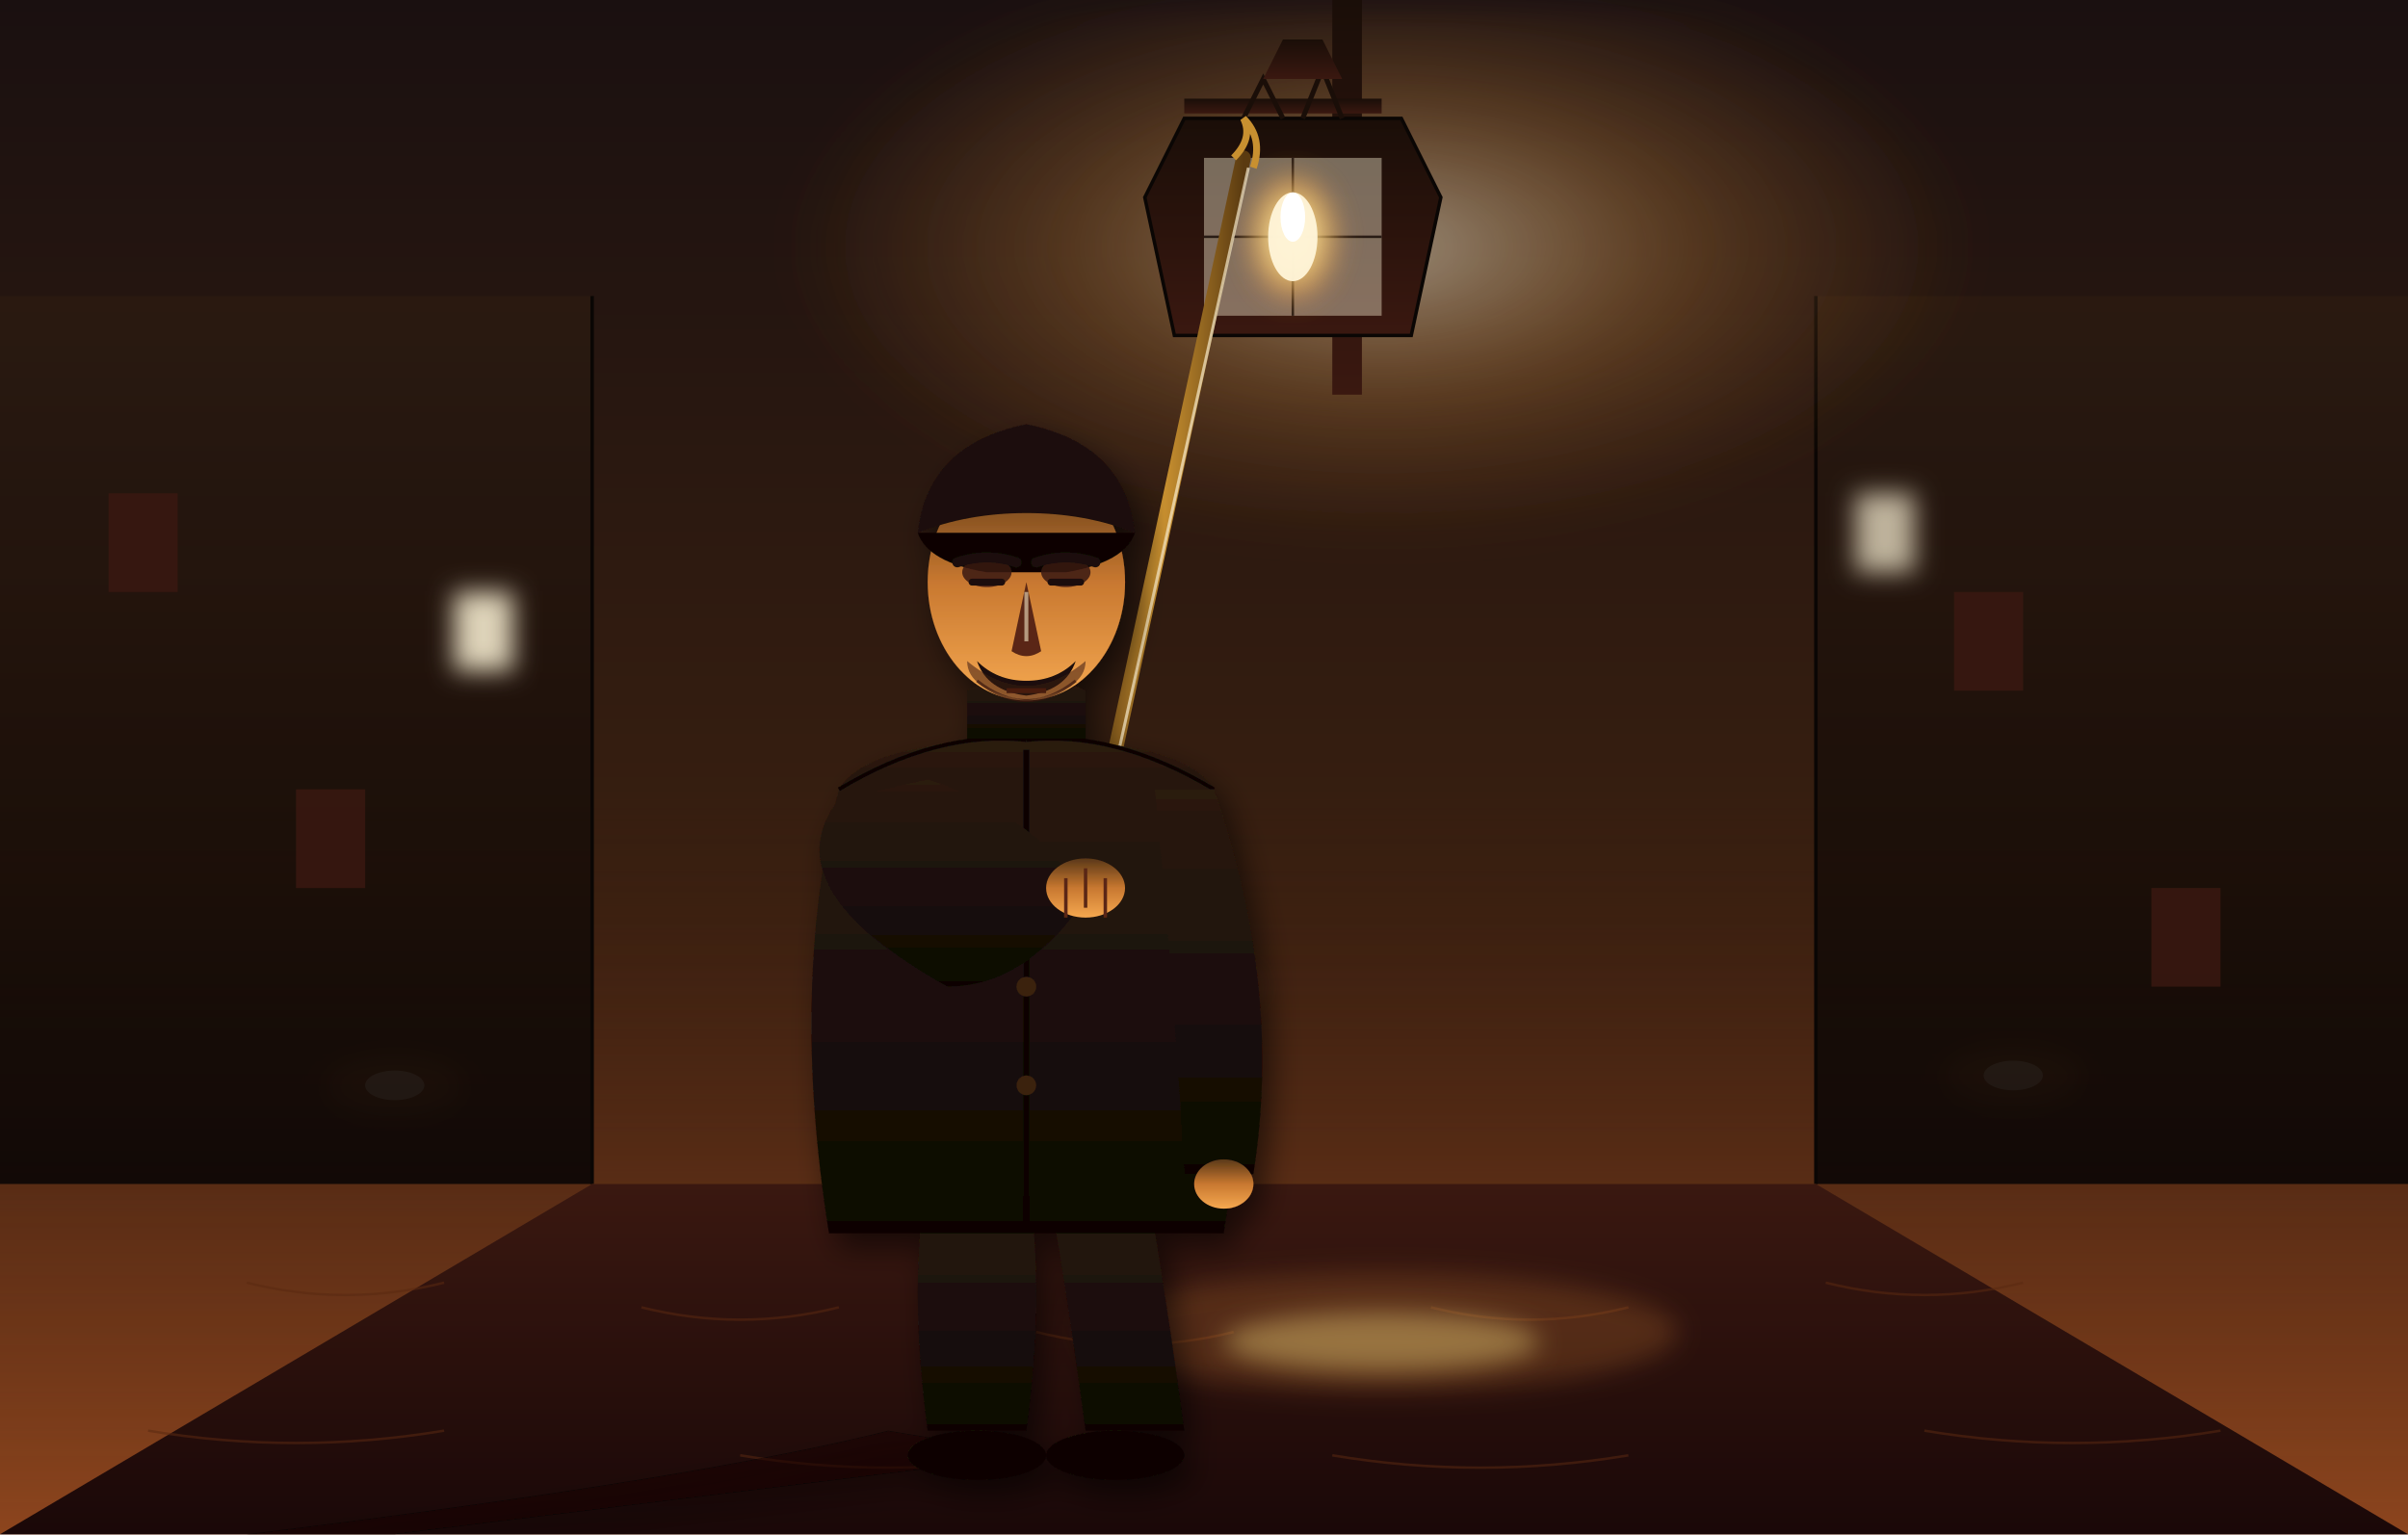
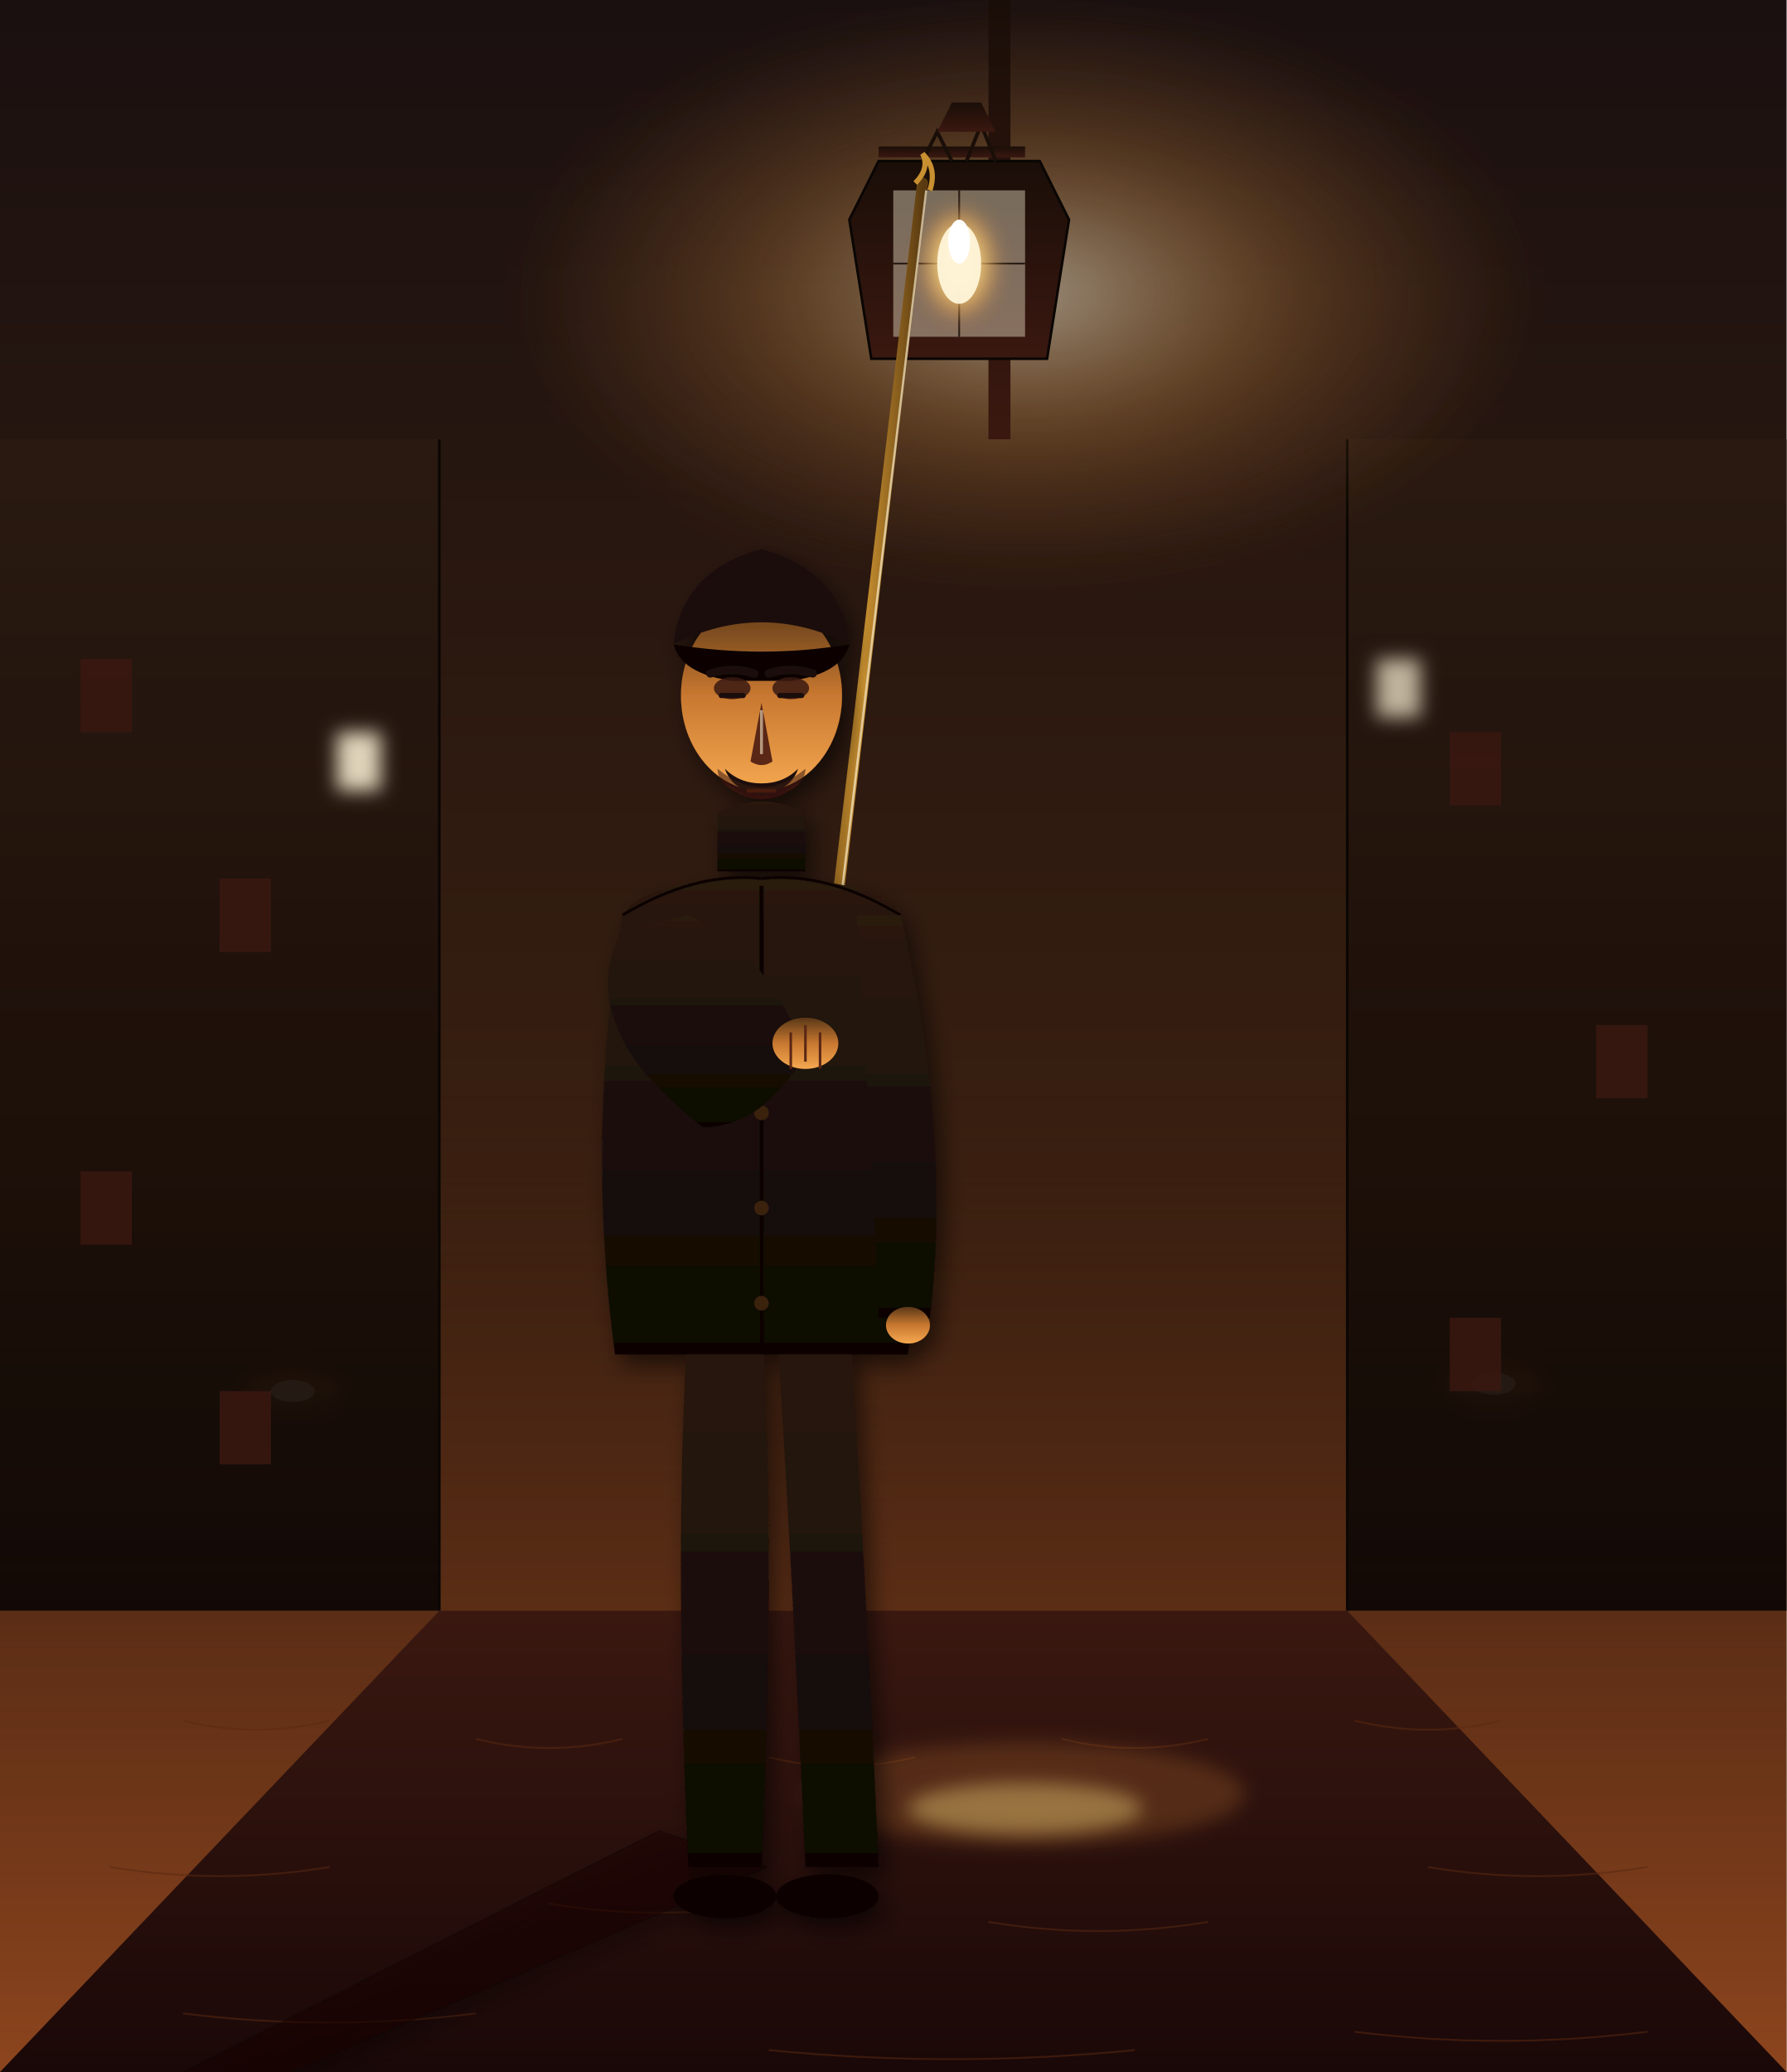
- <svg xmlns="http://www.w3.org/2000/svg" viewBox="0 0 488 311" width="488" height="311">
+ <svg xmlns="http://www.w3.org/2000/svg" viewBox="0 0 488 566" width="488" height="566">
  <defs>
    <linearGradient id="p5p2sky" x1="0%" y1="0%" x2="0%" y2="100%">
      <stop offset="0%" stop-color="#1a1010" />
      <stop offset="60%" stop-color="#3a2010" />
      <stop offset="100%" stop-color="#5a3018" />
    </linearGradient>
    <linearGradient id="p5p2fog" x1="0%" y1="0%" x2="0%" y2="100%">
      <stop offset="0%" stop-color="#3a1810" stop-opacity="0" />
      <stop offset="60%" stop-color="#7a3818" stop-opacity="0.45" />
      <stop offset="100%" stop-color="#a85020" stop-opacity="0.65" />
    </linearGradient>
    <linearGradient id="p5p2coat" x1="0%" y1="0%" x2="0%" y2="100%">
      <stop offset="0%" stop-color="#2a1a10" />
      <stop offset="60%" stop-color="#1a0e08" />
      <stop offset="100%" stop-color="#0a0604" />
    </linearGradient>
    <linearGradient id="p5p2skin" x1="0%" y1="100%" x2="0%" y2="0%">
      <stop offset="0%" stop-color="#f5a850" />
      <stop offset="50%" stop-color="#c87830" />
      <stop offset="100%" stop-color="#5a3818" />
    </linearGradient>
    <linearGradient id="p5p2cobble" x1="0%" y1="0%" x2="0%" y2="100%">
      <stop offset="0%" stop-color="#3a1810" />
      <stop offset="100%" stop-color="#1a0808" />
    </linearGradient>
    <linearGradient id="p5p2brass" x1="0%" y1="0%" x2="100%" y2="0%">
      <stop offset="0%" stop-color="#5a3a10" />
      <stop offset="50%" stop-color="#c89030" />
      <stop offset="100%" stop-color="#5a3a10" />
    </linearGradient>
    <linearGradient id="p5p2iron" x1="0%" y1="0%" x2="0%" y2="100%">
      <stop offset="0%" stop-color="#1a0e08" />
      <stop offset="100%" stop-color="#3a1810" />
    </linearGradient>
    <radialGradient id="p5p2flame" cx="50%" cy="50%">
      <stop offset="0%" stop-color="#fff5d8" stop-opacity="0.95" />
      <stop offset="40%" stop-color="#ffe080" stop-opacity="0.9" />
      <stop offset="80%" stop-color="#f5a850" stop-opacity="0.55" />
      <stop offset="100%" stop-color="#c87830" stop-opacity="0" />
    </radialGradient>
    <radialGradient id="p5p2lampHalo" cx="50%" cy="50%">
      <stop offset="0%" stop-color="#fff5d8" stop-opacity="0.55" />
      <stop offset="50%" stop-color="#f5a850" stop-opacity="0.25" />
      <stop offset="100%" stop-color="#c87830" stop-opacity="0" />
    </radialGradient>
    <filter id="p5p2bloom" x="-50%" y="-50%" width="200%" height="200%">
      <feGaussianBlur stdDeviation="2.5" />
    </filter>
    <filter id="p5p2strongBloom" x="-50%" y="-50%" width="200%" height="200%">
      <feGaussianBlur stdDeviation="5" />
    </filter>
    <filter id="p5p2dropShadow" x="-50%" y="-50%" width="200%" height="200%">
      <feDropShadow dx="2" dy="3" stdDeviation="3" flood-color="#000" flood-opacity="0.55" />
    </filter>
    <filter id="balloonShadow" x="-10%" y="-10%" width="120%" height="120%">
      <feDropShadow dx="0" dy="2" stdDeviation="2.5" flood-color="#000" flood-opacity="0.45" />
    </filter>
  </defs>
  <g id="p5p2-bg">
-     <rect width="488" height="311" fill="url(#p5p2sky)" />
-     <rect y="160" width="488" height="151" fill="url(#p5p2fog)" />
-     <ellipse cx="80" cy="220" rx="14" ry="6" fill="#c87830" opacity="0.45" filter="url(#p5p2bloom)" />
-     <ellipse cx="80" cy="220" rx="6" ry="3" fill="#fff5d8" opacity="0.6" />
-     <ellipse cx="408" cy="218" rx="14" ry="6" fill="#c87830" opacity="0.45" filter="url(#p5p2bloom)" />
-     <ellipse cx="408" cy="218" rx="6" ry="3" fill="#fff5d8" opacity="0.6" />
-     <ellipse cx="244" cy="200" rx="10" ry="4" fill="#c87830" opacity="0.35" filter="url(#p5p2bloom)" />
-     <ellipse cx="244" cy="200" rx="4" ry="2" fill="#ffe080" opacity="0.55" />
+     <rect width="488" height="566" fill="url(#p5p2sky)" />
+     <rect y="280" width="488" height="286" fill="url(#p5p2fog)" />
+     <ellipse cx="80" cy="380" rx="14" ry="6" fill="#c87830" opacity="0.45" filter="url(#p5p2bloom)" />
+     <ellipse cx="80" cy="380" rx="6" ry="3" fill="#fff5d8" opacity="0.6" />
+     <ellipse cx="408" cy="378" rx="14" ry="6" fill="#c87830" opacity="0.45" filter="url(#p5p2bloom)" />
+     <ellipse cx="408" cy="378" rx="6" ry="3" fill="#fff5d8" opacity="0.6" />
+     <ellipse cx="244" cy="350" rx="10" ry="4" fill="#c87830" opacity="0.35" filter="url(#p5p2bloom)" />
+     <ellipse cx="244" cy="350" rx="4" ry="2" fill="#ffe080" opacity="0.55" />
  </g>
  <g id="p5p2-houses">
-     <rect x="0" y="60" width="120" height="180" fill="url(#p5p2coat)" opacity="0.9" />
-     <line x1="120" y1="60" x2="120" y2="240" stroke="#0a0604" stroke-width="0.7" />
-     <rect x="22" y="100" width="14" height="20" fill="#3a1810" opacity="0.85" />
-     <rect x="60" y="160" width="14" height="20" fill="#3a1810" opacity="0.85" />
-     <rect x="92" y="120" width="12" height="16" fill="#fff5d8" opacity="0.85" filter="url(#p5p2bloom)" />
-     <rect x="368" y="60" width="120" height="180" fill="url(#p5p2coat)" opacity="0.9" />
-     <line x1="368" y1="60" x2="368" y2="240" stroke="#0a0604" stroke-width="0.7" />
-     <rect x="396" y="120" width="14" height="20" fill="#3a1810" opacity="0.85" />
-     <rect x="436" y="180" width="14" height="20" fill="#3a1810" opacity="0.85" />
-     <rect x="376" y="100" width="12" height="16" fill="#fff5d8" opacity="0.7" filter="url(#p5p2bloom)" />
+     <rect x="0" y="120" width="120" height="320" fill="url(#p5p2coat)" opacity="0.9" />
+     <line x1="120" y1="120" x2="120" y2="440" stroke="#0a0604" stroke-width="0.7" />
+     <rect x="22" y="180" width="14" height="20" fill="#3a1810" opacity="0.85" />
+     <rect x="60" y="240" width="14" height="20" fill="#3a1810" opacity="0.85" />
+     <rect x="22" y="320" width="14" height="20" fill="#3a1810" opacity="0.85" />
+     <rect x="60" y="380" width="14" height="20" fill="#3a1810" opacity="0.85" />
+     <rect x="92" y="200" width="12" height="16" fill="#fff5d8" opacity="0.85" filter="url(#p5p2bloom)" />
+     <rect x="368" y="120" width="120" height="320" fill="url(#p5p2coat)" opacity="0.9" />
+     <line x1="368" y1="120" x2="368" y2="440" stroke="#0a0604" stroke-width="0.7" />
+     <rect x="396" y="200" width="14" height="20" fill="#3a1810" opacity="0.85" />
+     <rect x="436" y="280" width="14" height="20" fill="#3a1810" opacity="0.85" />
+     <rect x="396" y="360" width="14" height="20" fill="#3a1810" opacity="0.85" />
+     <rect x="376" y="180" width="12" height="16" fill="#fff5d8" opacity="0.7" filter="url(#p5p2bloom)" />
  </g>
  <g id="p5p2-street">
-     <path d="M120,240 L368,240 L488,311 L0,311 Z" fill="url(#p5p2cobble)" />
+     <path d="M120,440 L368,440 L488,566 L0,566 Z" fill="url(#p5p2cobble)" />
    <g stroke="#5a2810" stroke-width="0.5" fill="none" opacity="0.55">
-       <path d="M50,260 Q70,265 90,260" />
-       <path d="M130,265 Q150,270 170,265" />
-       <path d="M210,270 Q230,275 250,270" />
-       <path d="M290,265 Q310,270 330,265" />
-       <path d="M370,260 Q390,265 410,260" />
-       <path d="M30,290 Q60,295 90,290" />
-       <path d="M150,295 Q180,300 210,295" />
-       <path d="M270,295 Q300,300 330,295" />
-       <path d="M390,290 Q420,295 450,290" />
+       <path d="M50,470 Q70,475 90,470" />
+       <path d="M130,475 Q150,480 170,475" />
+       <path d="M210,480 Q230,485 250,480" />
+       <path d="M290,475 Q310,480 330,475" />
+       <path d="M370,470 Q390,475 410,470" />
+       <path d="M30,510 Q60,515 90,510" />
+       <path d="M150,520 Q180,525 210,520" />
+       <path d="M270,525 Q300,530 330,525" />
+       <path d="M390,510 Q420,515 450,510" />
+       <path d="M50,550 Q90,555 130,550" />
+       <path d="M210,560 Q260,565 310,560" />
+       <path d="M370,555 Q410,560 450,555" />
    </g>
-     <ellipse cx="280" cy="270" rx="60" ry="12" fill="#c87830" opacity="0.25" filter="url(#p5p2bloom)" />
-     <ellipse cx="280" cy="272" rx="32" ry="6" fill="#ffe080" opacity="0.4" filter="url(#p5p2bloom)" />
+     <ellipse cx="280" cy="490" rx="60" ry="14" fill="#c87830" opacity="0.25" filter="url(#p5p2bloom)" />
+     <ellipse cx="280" cy="494" rx="32" ry="7" fill="#ffe080" opacity="0.4" filter="url(#p5p2bloom)" />
  </g>
  <g id="p5p2-lamp">
-     <ellipse cx="280" cy="50" rx="120" ry="60" fill="url(#p5p2lampHalo)" filter="url(#p5p2strongBloom)" />
-     <rect x="270" y="0" width="6" height="80" fill="url(#p5p2iron)" />
-     <rect x="240" y="20" width="40" height="3" fill="url(#p5p2iron)" />
-     <path d="M240,24 L284,24 L292,40 L286,68 L238,68 L232,40 Z" fill="url(#p5p2iron)" />
-     <path d="M240,24 L284,24 L292,40 L286,68 L238,68 L232,40 Z" fill="none" stroke="#0a0604" stroke-width="0.7" />
-     <rect x="244" y="32" width="36" height="32" fill="#fff5d8" opacity="0.4" />
-     <line x1="262" y1="32" x2="262" y2="64" stroke="#1a0e08" stroke-width="0.5" opacity="0.85" />
-     <line x1="244" y1="48" x2="280" y2="48" stroke="#1a0e08" stroke-width="0.5" opacity="0.85" />
-     <path d="M252,24 L256,16 L260,24" fill="none" stroke="#1a0e08" stroke-width="1" />
-     <path d="M264,24 L268,14 L272,24" fill="none" stroke="#1a0e08" stroke-width="1" />
-     <polygon points="260,8 268,8 272,16 256,16" fill="url(#p5p2iron)" />
-     <ellipse cx="262" cy="48" rx="10" ry="14" fill="url(#p5p2flame)" filter="url(#p5p2bloom)" />
-     <ellipse cx="262" cy="48" rx="5" ry="9" fill="#fff5d8" opacity="0.95" />
-     <ellipse cx="262" cy="44" rx="2.5" ry="5" fill="#ffffff" />
+     <ellipse cx="280" cy="80" rx="140" ry="80" fill="url(#p5p2lampHalo)" filter="url(#p5p2strongBloom)" />
+     <rect x="270" y="0" width="6" height="120" fill="url(#p5p2iron)" />
+     <rect x="240" y="40" width="40" height="3" fill="url(#p5p2iron)" />
+     <path d="M240,44 L284,44 L292,60 L286,98 L238,98 L232,60 Z" fill="url(#p5p2iron)" />
+     <path d="M240,44 L284,44 L292,60 L286,98 L238,98 L232,60 Z" fill="none" stroke="#0a0604" stroke-width="0.7" />
+     <rect x="244" y="52" width="36" height="40" fill="#fff5d8" opacity="0.4" />
+     <line x1="262" y1="52" x2="262" y2="92" stroke="#1a0e08" stroke-width="0.5" opacity="0.85" />
+     <line x1="244" y1="72" x2="280" y2="72" stroke="#1a0e08" stroke-width="0.5" opacity="0.85" />
+     <path d="M252,44 L256,36 L260,44" fill="none" stroke="#1a0e08" stroke-width="1" />
+     <path d="M264,44 L268,34 L272,44" fill="none" stroke="#1a0e08" stroke-width="1" />
+     <polygon points="260,28 268,28 272,36 256,36" fill="url(#p5p2iron)" />
+     <ellipse cx="262" cy="72" rx="11" ry="16" fill="url(#p5p2flame)" filter="url(#p5p2bloom)" />
+     <ellipse cx="262" cy="72" rx="6" ry="11" fill="#fff5d8" opacity="0.95" />
+     <ellipse cx="262" cy="66" rx="3" ry="6" fill="#ffffff" />
  </g>
  <g id="p5p2-pole">
-     <line x1="220" y1="180" x2="252" y2="32" stroke="url(#p5p2brass)" stroke-width="3" stroke-linecap="round" />
-     <path d="M250,32 Q254,28 252,24 Q256,28 254,34" fill="none" stroke="#c89030" stroke-width="1.4" />
-     <line x1="221" y1="178" x2="253" y2="34" stroke="#fff5d8" stroke-width="0.6" opacity="0.65" />
+     <line x1="220" y1="320" x2="252" y2="50" stroke="url(#p5p2brass)" stroke-width="3" stroke-linecap="round" />
+     <path d="M250,50 Q254,46 252,42 Q256,46 254,52" fill="none" stroke="#c89030" stroke-width="1.4" />
+     <line x1="221" y1="318" x2="253" y2="52" stroke="#fff5d8" stroke-width="0.6" opacity="0.65" />
  </g>
  <g id="p5p2-jack" filter="url(#p5p2dropShadow)">
-     <path d="M180,290 Q140,300 50,311 L80,311 L210,295 Z" fill="#0a0604" opacity="0.5" />
-     <path d="M188,238 Q184,260 188,290 L208,290 Q212,260 208,238 Z" fill="url(#p5p2coat)" />
-     <path d="M212,238 Q216,260 220,290 L240,290 Q236,260 232,238 Z" fill="url(#p5p2coat)" />
-     <ellipse cx="198" cy="295" rx="14" ry="5" fill="#0a0604" />
-     <ellipse cx="226" cy="295" rx="14" ry="5" fill="#0a0604" />
-     <path d="M170,160 Q160,200 168,250 L248,250 Q256,200 246,160 Q240,150 208,150 Q176,150 170,160 Z" fill="url(#p5p2coat)" />
-     <line x1="208" y1="152" x2="208" y2="248" stroke="#0a0604" stroke-width="1.2" />
-     <circle cx="208" cy="180" r="2" fill="#3a2010" />
-     <circle cx="208" cy="200" r="2" fill="#3a2010" />
-     <circle cx="208" cy="220" r="2" fill="#3a2010" />
-     <path d="M170,160 Q190,148 208,150" fill="none" stroke="#0a0604" stroke-width="0.8" />
-     <path d="M246,160 Q226,148 208,150" fill="none" stroke="#0a0604" stroke-width="0.8" />
-     <path d="M170,162 Q156,180 192,200 Q208,200 220,182 Q210,165 188,158 Z" fill="url(#p5p2coat)" />
-     <ellipse cx="220" cy="180" rx="8" ry="6" fill="url(#p5p2skin)" />
-     <line x1="216" y1="178" x2="216" y2="186" stroke="#5a2812" stroke-width="0.7" />
-     <line x1="220" y1="176" x2="220" y2="184" stroke="#5a2812" stroke-width="0.7" />
-     <line x1="224" y1="178" x2="224" y2="186" stroke="#5a2812" stroke-width="0.7" />
-     <path d="M246,160 Q260,200 254,238 L240,238 Q238,200 234,160 Z" fill="url(#p5p2coat)" />
-     <ellipse cx="248" cy="240" rx="6" ry="5" fill="url(#p5p2skin)" />
-     <path d="M196,140 Q208,134 220,140 L220,150 L196,150 Z" fill="url(#p5p2coat)" />
+     <path d="M180,500 Q140,520 50,566 L80,566 L210,510 Z" fill="#0a0604" opacity="0.5" />
+     <path d="M188,360 Q184,420 188,510 L208,510 Q212,420 208,360 Z" fill="url(#p5p2coat)" />
+     <path d="M212,360 Q216,420 220,510 L240,510 Q236,420 232,360 Z" fill="url(#p5p2coat)" />
+     <ellipse cx="198" cy="518" rx="14" ry="6" fill="#0a0604" />
+     <ellipse cx="226" cy="518" rx="14" ry="6" fill="#0a0604" />
+     <path d="M170,250 Q160,310 168,370 L248,370 Q256,310 246,250 Q240,240 208,240 Q176,240 170,250 Z" fill="url(#p5p2coat)" />
+     <line x1="208" y1="242" x2="208" y2="368" stroke="#0a0604" stroke-width="1.2" />
+     <circle cx="208" cy="278" r="2" fill="#3a2010" />
+     <circle cx="208" cy="304" r="2" fill="#3a2010" />
+     <circle cx="208" cy="330" r="2" fill="#3a2010" />
+     <circle cx="208" cy="356" r="2" fill="#3a2010" />
+     <path d="M170,250 Q190,238 208,240" fill="none" stroke="#0a0604" stroke-width="0.8" />
+     <path d="M246,250 Q226,238 208,240" fill="none" stroke="#0a0604" stroke-width="0.8" />
+     <path d="M170,254 Q156,280 192,308 Q208,308 220,288 Q210,260 188,250 Z" fill="url(#p5p2coat)" />
+     <ellipse cx="220" cy="285" rx="9" ry="7" fill="url(#p5p2skin)" />
+     <line x1="216" y1="282" x2="216" y2="292" stroke="#5a2812" stroke-width="0.7" />
+     <line x1="220" y1="280" x2="220" y2="290" stroke="#5a2812" stroke-width="0.7" />
+     <line x1="224" y1="282" x2="224" y2="292" stroke="#5a2812" stroke-width="0.7" />
+     <path d="M246,250 Q260,310 254,360 L240,360 Q238,310 234,250 Z" fill="url(#p5p2coat)" />
+     <ellipse cx="248" cy="362" rx="6" ry="5" fill="url(#p5p2skin)" />
+     <path d="M196,222 Q208,216 220,222 L220,238 L196,238 Z" fill="url(#p5p2coat)" />
    <g id="p5p2-head">
-       <ellipse cx="208" cy="118" rx="20" ry="24" fill="url(#p5p2skin)" />
-       <path d="M186,108 Q188,90 208,86 Q228,90 230,108 Q220,104 208,104 Q196,104 186,108 Z" fill="#1a0e08" />
-       <path d="M186,108 Q188,114 200,116 L216,116 Q228,114 230,108 Q218,108 208,108 Q198,108 186,108 Z" fill="#0a0604" />
-       <ellipse cx="200" cy="116" rx="5" ry="3" fill="#3a1810" opacity="0.85" />
-       <ellipse cx="216" cy="116" rx="5" ry="3" fill="#3a1810" opacity="0.85" />
-       <line x1="197" y1="118" x2="203" y2="118" stroke="#1a0e08" stroke-width="1.4" stroke-linecap="round" />
-       <line x1="213" y1="118" x2="219" y2="118" stroke="#1a0e08" stroke-width="1.4" stroke-linecap="round" />
-       <path d="M194,114 Q200,112 206,114" fill="none" stroke="#1a0e08" stroke-width="2" stroke-linecap="round" />
-       <path d="M210,114 Q216,112 222,114" fill="none" stroke="#1a0e08" stroke-width="2" stroke-linecap="round" />
-       <path d="M208,118 L205,132 Q208,134 211,132 Z" fill="#5a2812" />
-       <line x1="208" y1="120" x2="208" y2="130" stroke="#fff5d8" stroke-width="0.8" opacity="0.55" />
-       <path d="M198,134 Q202,138 208,138 Q214,138 218,134 Q216,140 208,141 Q200,140 198,134 Z" fill="#1a0e08" />
-       <line x1="204" y1="140" x2="212" y2="140" stroke="#5a2812" stroke-width="1" />
-       <path d="M196,134 Q208,144 220,134 Q220,140 208,142 Q196,140 196,134 Z" fill="#3a1810" opacity="0.55" />
-       <path d="M198,138 Q208,146 218,138" fill="none" stroke="#3a1810" stroke-width="0.6" opacity="0.7" />
+       <ellipse cx="208" cy="190" rx="22" ry="26" fill="url(#p5p2skin)" />
+       <path d="M184,176 Q186,156 208,150 Q230,156 232,176 Q220,170 208,170 Q196,170 184,176 Z" fill="#1a0e08" />
+       <path d="M184,176 Q186,184 200,186 L216,186 Q230,184 232,176 Q220,178 208,178 Q196,178 184,176 Z" fill="#0a0604" />
+       <ellipse cx="200" cy="188" rx="5" ry="3" fill="#3a1810" opacity="0.85" />
+       <ellipse cx="216" cy="188" rx="5" ry="3" fill="#3a1810" opacity="0.85" />
+       <line x1="197" y1="190" x2="203" y2="190" stroke="#1a0e08" stroke-width="1.4" stroke-linecap="round" />
+       <line x1="213" y1="190" x2="219" y2="190" stroke="#1a0e08" stroke-width="1.4" stroke-linecap="round" />
+       <path d="M194,184 Q200,182 206,184" fill="none" stroke="#1a0e08" stroke-width="2.2" stroke-linecap="round" />
+       <path d="M210,184 Q216,182 222,184" fill="none" stroke="#1a0e08" stroke-width="2.2" stroke-linecap="round" />
+       <path d="M208,192 L205,208 Q208,210 211,208 Z" fill="#5a2812" />
+       <line x1="208" y1="194" x2="208" y2="206" stroke="#fff5d8" stroke-width="0.8" opacity="0.55" />
+       <path d="M198,210 Q202,214 208,214 Q214,214 218,210 Q216,216 208,217 Q200,216 198,210 Z" fill="#1a0e08" />
+       <line x1="204" y1="216" x2="212" y2="216" stroke="#5a2812" stroke-width="1" />
+       <path d="M196,210 Q208,220 220,210 Q220,216 208,218 Q196,216 196,210 Z" fill="#3a1810" opacity="0.55" />
+       <path d="M198,214 Q208,222 218,214" fill="none" stroke="#3a1810" stroke-width="0.6" opacity="0.7" />
    </g>
  </g>
</svg>
